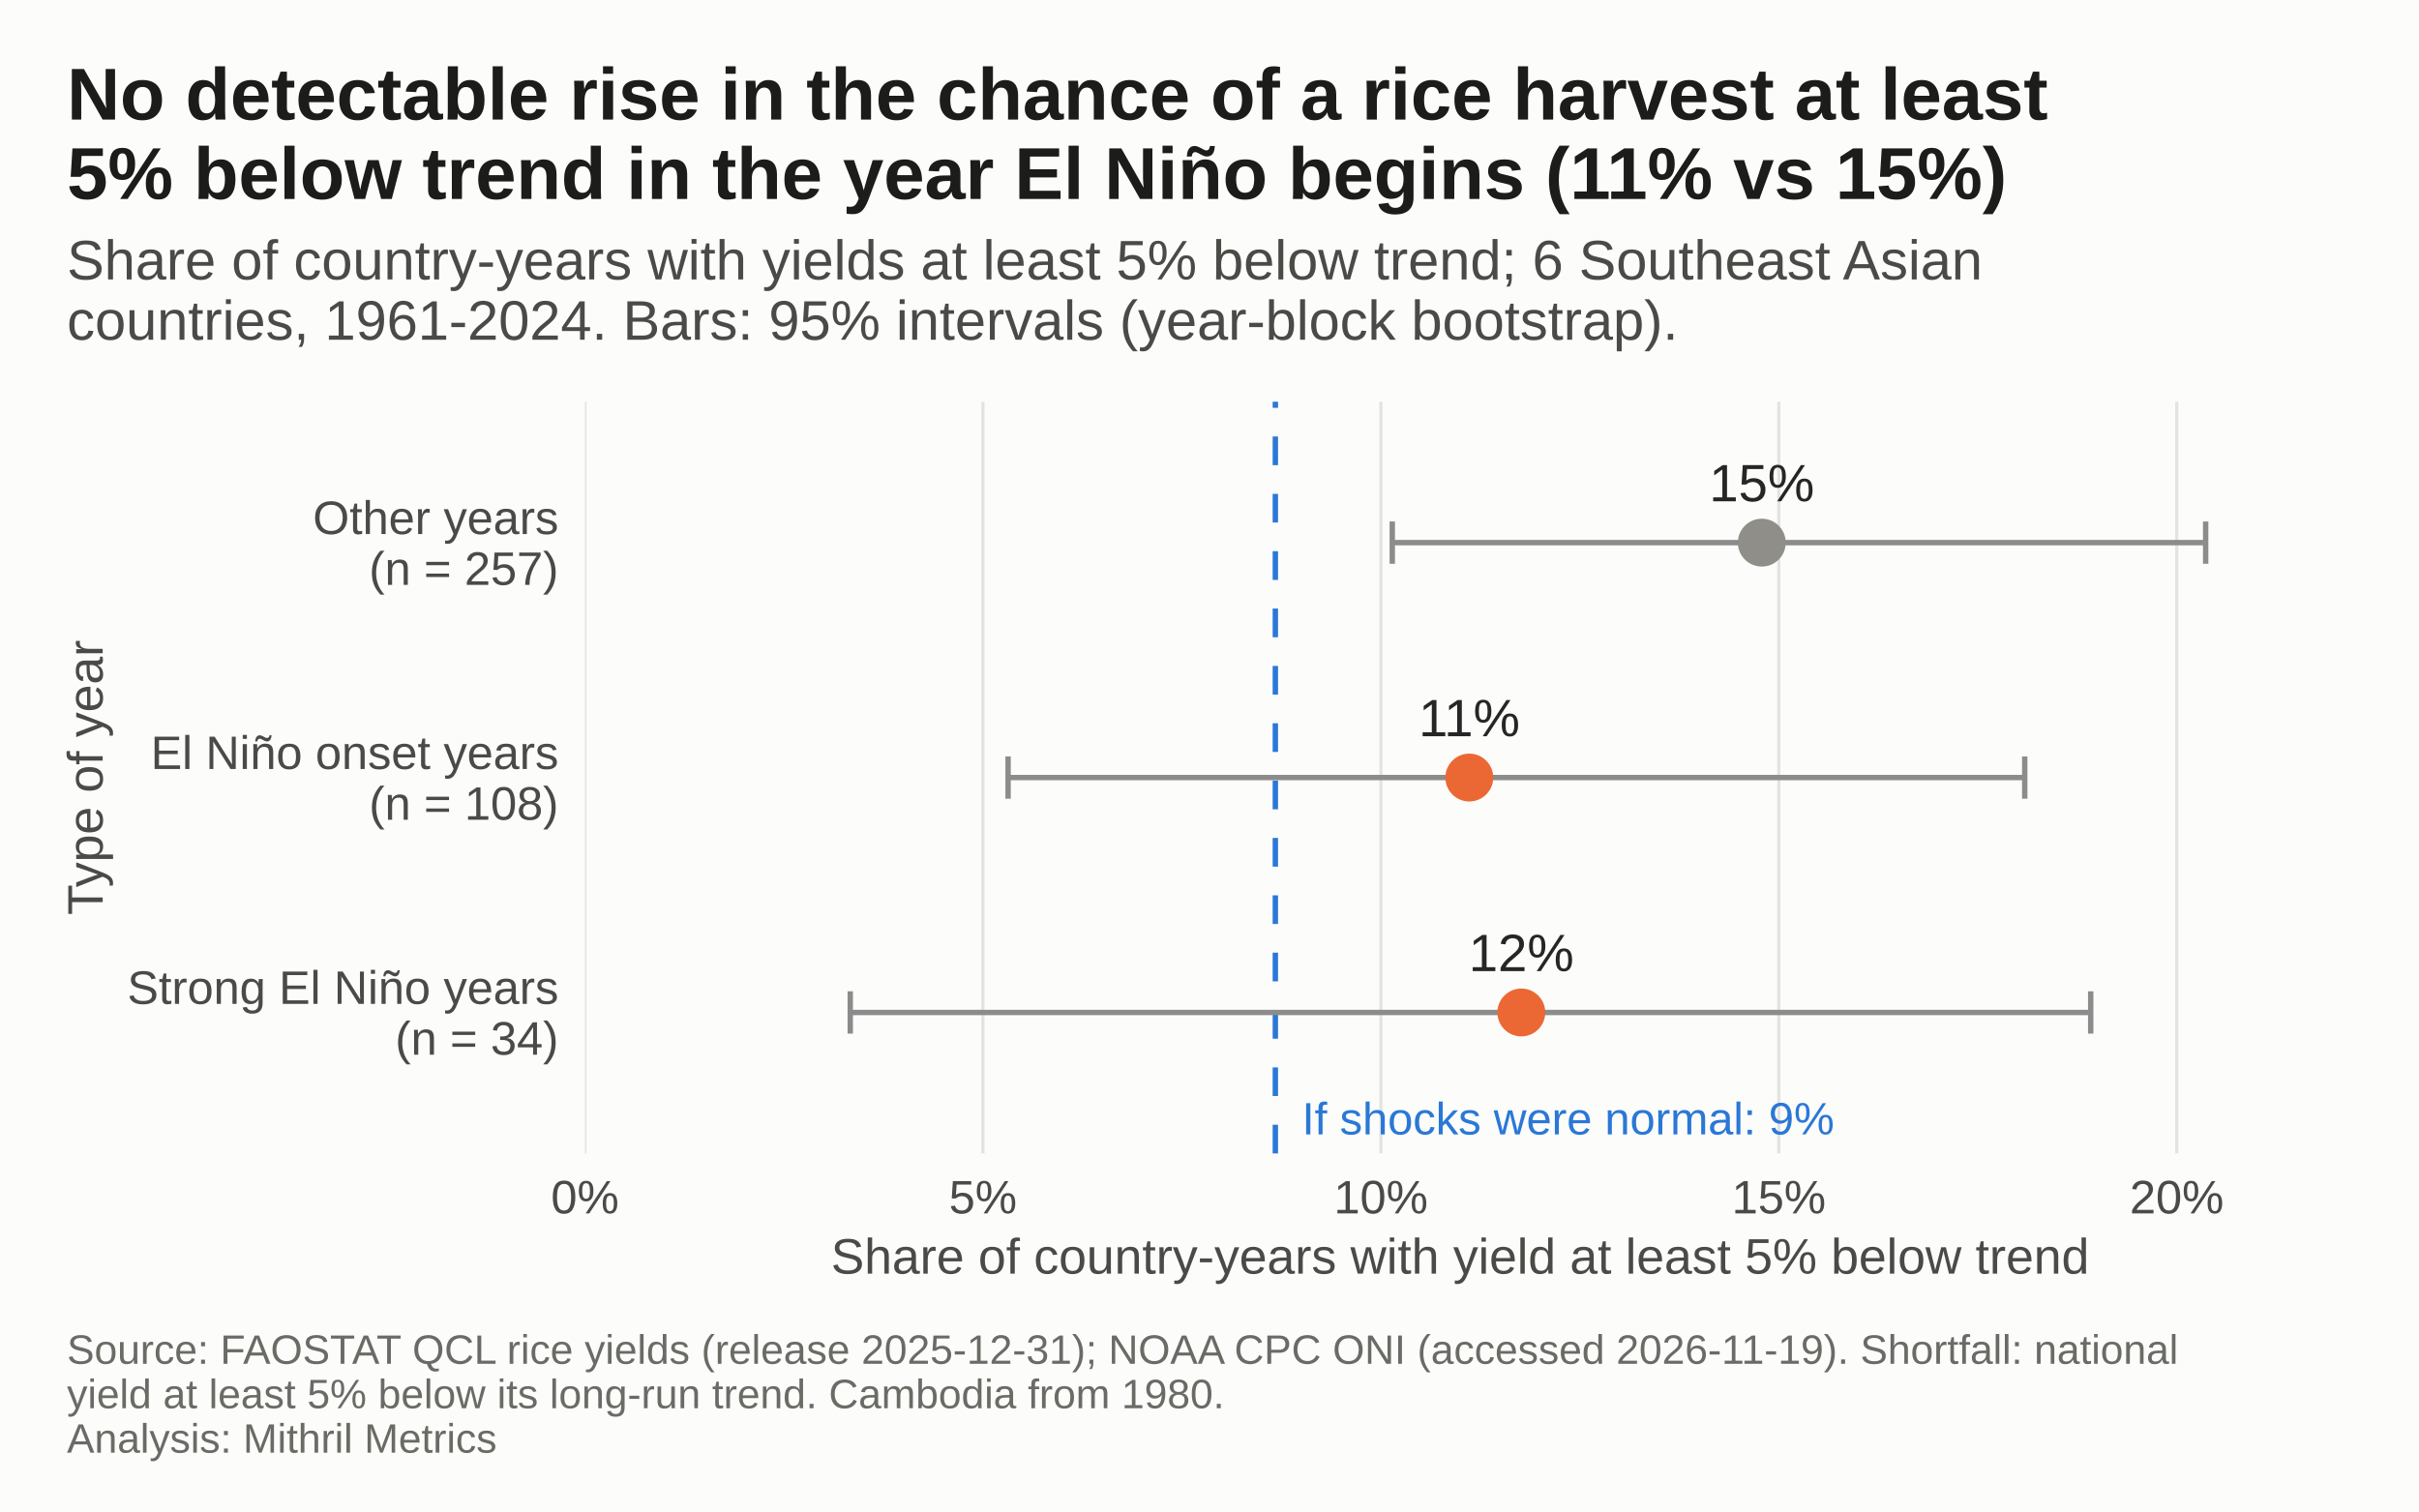
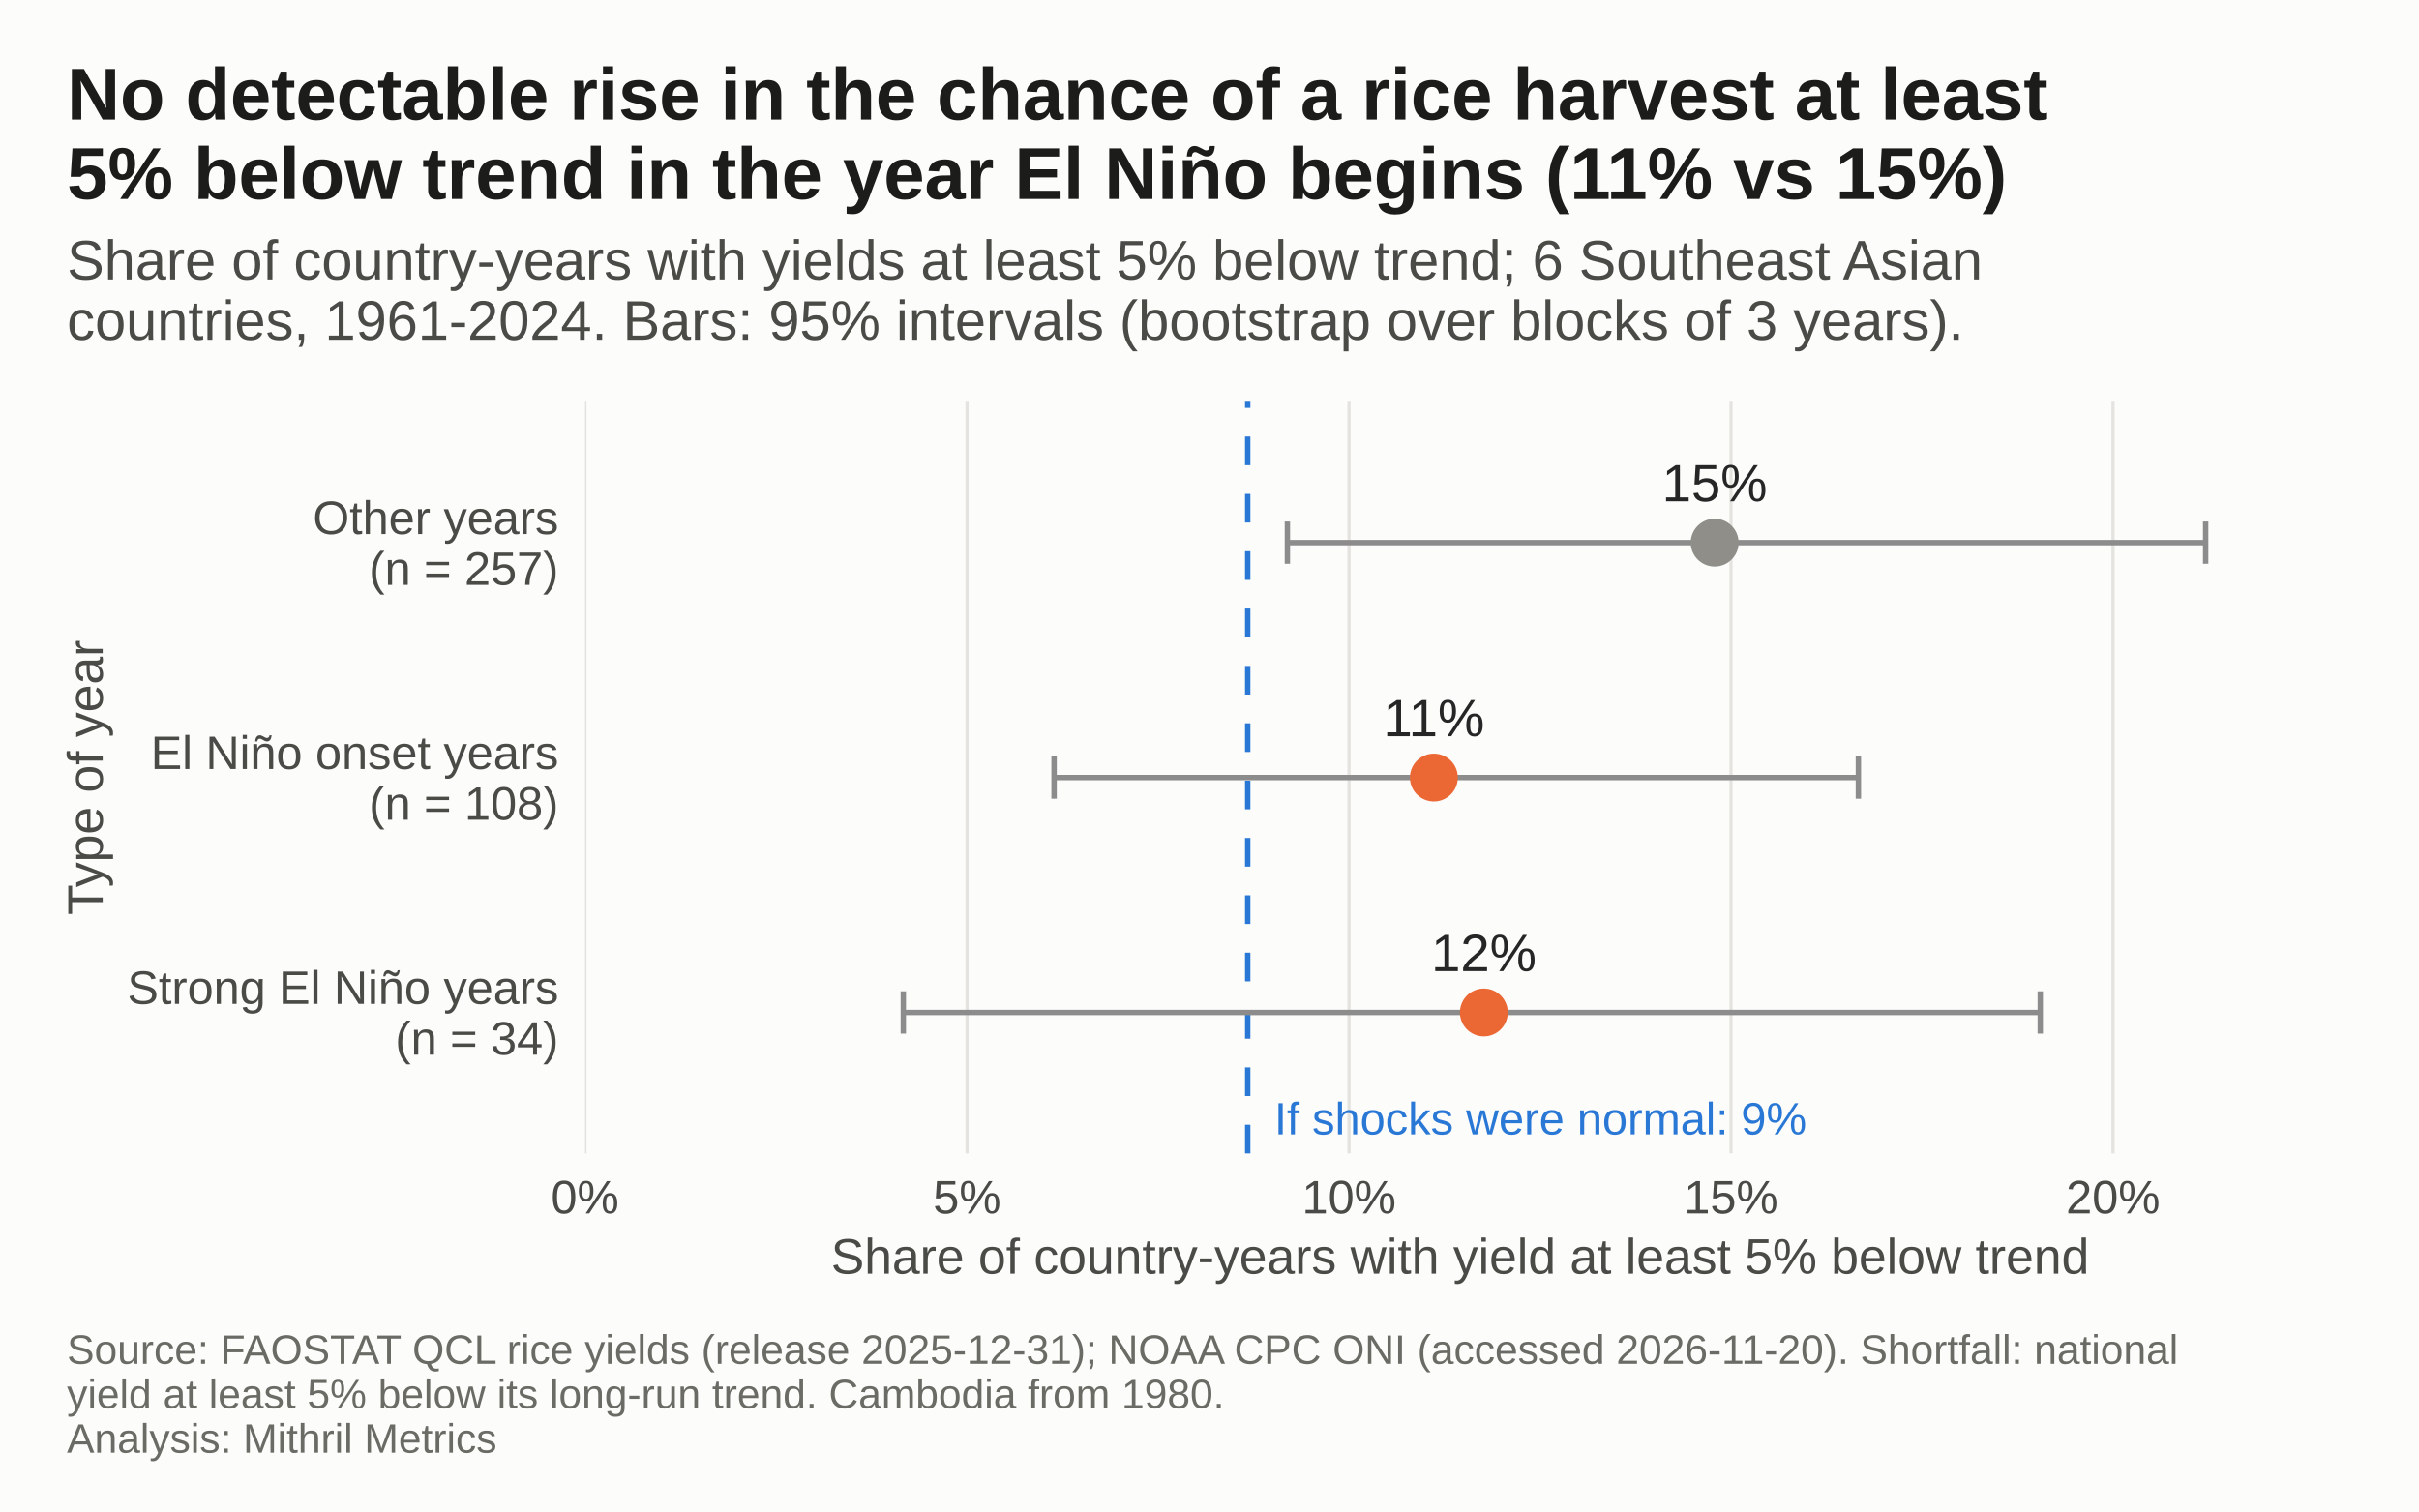
<svg xmlns="http://www.w3.org/2000/svg" width="576.00pt" height="360.00pt" viewBox="0 0 576.00 360.00">
  <g class="svglite">
    <defs>
      <style type="text/css">
    .svglite line, .svglite polyline, .svglite polygon, .svglite path, .svglite rect, .svglite circle {
      fill: none;
      stroke: #000000;
      stroke-linecap: round;
      stroke-linejoin: round;
      stroke-miterlimit: 10.00;
    }
    .svglite text {
      white-space: pre;
    }
    .svglite g.glyphgroup path {
      fill: inherit;
      stroke: none;
    }
  </style>
    </defs>
    <rect width="100%" height="100%" style="stroke: none; fill: #FCFCFB;" />
    <defs>
      <clipPath id="cpMC4wMHw1NzYuMDB8MC4wMHwzNjAuMDA=">
        <rect x="0.00" y="0.00" width="576.00" height="360.00" />
      </clipPath>
    </defs>
    <g clip-path="url(#cpMC4wMHw1NzYuMDB8MC4wMHwzNjAuMDA=)">
      <rect x="0.00" y="0" width="576.00" height="360.00" style="stroke-width: 1.36; stroke: none; fill: #FCFCFB;" />
    </g>
    <defs>
      <clipPath id="cpMTM5LjI5fDU1Ni4wN3w5NS42N3wyNzQuNzE=">
        <rect x="139.29" y="95.67" width="416.78" height="179.04" />
      </clipPath>
    </defs>
    <g clip-path="url(#cpMTM5LjI5fDU1Ni4wN3w5NS42N3wyNzQuNzE=)">
      <polyline points="139.29,274.71 139.29,95.67 " style="stroke-width: 0.75; stroke: #E4E3DF; stroke-linecap: butt;" />
-       <polyline points="234.05,274.71 234.05,95.67 " style="stroke-width: 0.75; stroke: #E4E3DF; stroke-linecap: butt;" />
-       <polyline points="328.81,274.71 328.81,95.67 " style="stroke-width: 0.75; stroke: #E4E3DF; stroke-linecap: butt;" />
-       <polyline points="423.56,274.71 423.56,95.67 " style="stroke-width: 0.75; stroke: #E4E3DF; stroke-linecap: butt;" />
-       <polyline points="518.32,274.71 518.32,95.67 " style="stroke-width: 0.75; stroke: #E4E3DF; stroke-linecap: butt;" />
-       <line x1="303.68" y1="274.71" x2="303.68" y2="95.67" style="stroke-width: 1.28; stroke: #2A78D6; stroke-dasharray: 6.83,6.83; stroke-linecap: butt;" />
-       <text x="310.01" y="270.18" style="font-size: 10.81px;fill: #2A78D6; font-family: &quot;Arial&quot;;" textLength="126.61px" lengthAdjust="spacingAndGlyphs">If shocks were normal: 9%</text>
+       <polyline points="230.26,274.71 230.26,95.67 " style="stroke-width: 0.75; stroke: #E4E3DF; stroke-linecap: butt;" />
+       <polyline points="321.22,274.71 321.22,95.67 " style="stroke-width: 0.75; stroke: #E4E3DF; stroke-linecap: butt;" />
+       <polyline points="412.18,274.71 412.18,95.67 " style="stroke-width: 0.75; stroke: #E4E3DF; stroke-linecap: butt;" />
+       <polyline points="503.15,274.71 503.15,95.67 " style="stroke-width: 0.75; stroke: #E4E3DF; stroke-linecap: butt;" />
+       <line x1="297.10" y1="274.71" x2="297.10" y2="95.67" style="stroke-width: 1.28; stroke: #2A78D6; stroke-dasharray: 6.83,6.83; stroke-linecap: butt;" />
+       <text x="303.43" y="270.18" style="font-size: 10.81px;fill: #2A78D6; font-family: &quot;Arial&quot;;" textLength="126.61px" lengthAdjust="spacingAndGlyphs">If shocks were normal: 9%</text>
      <polyline points="525.20,134.28 525.20,124.20 " style="stroke-width: 1.28; stroke: #8C8C8C; stroke-linecap: butt;" />
-       <polyline points="525.20,129.24 331.52,129.24 " style="stroke-width: 1.28; stroke: #8C8C8C; stroke-linecap: butt;" />
-       <polyline points="331.52,134.28 331.52,124.20 " style="stroke-width: 1.28; stroke: #8C8C8C; stroke-linecap: butt;" />
-       <polyline points="482.12,190.23 482.12,180.15 " style="stroke-width: 1.28; stroke: #8C8C8C; stroke-linecap: butt;" />
-       <polyline points="482.12,185.19 240.04,185.19 " style="stroke-width: 1.28; stroke: #8C8C8C; stroke-linecap: butt;" />
-       <polyline points="240.04,190.23 240.04,180.15 " style="stroke-width: 1.28; stroke: #8C8C8C; stroke-linecap: butt;" />
-       <polyline points="497.83,246.18 497.83,236.10 " style="stroke-width: 1.28; stroke: #8C8C8C; stroke-linecap: butt;" />
-       <polyline points="497.83,241.14 202.46,241.14 " style="stroke-width: 1.28; stroke: #8C8C8C; stroke-linecap: butt;" />
-       <polyline points="202.46,246.18 202.46,236.10 " style="stroke-width: 1.28; stroke: #8C8C8C; stroke-linecap: butt;" />
-       <circle cx="419.51" cy="129.24" r="5.25" style="stroke-width: 0.90; stroke: #8F8E88; fill: #8F8E88;" />
-       <circle cx="349.86" cy="185.19" r="5.25" style="stroke-width: 0.90; stroke: #EB6834; fill: #EB6834;" />
-       <circle cx="362.25" cy="241.14" r="5.25" style="stroke-width: 0.90; stroke: #EB6834; fill: #EB6834;" />
-       <text x="419.51" y="119.39" text-anchor="middle" style="font-size: 12.52px;fill: #262626; font-family: &quot;Arial&quot;;" textLength="25.03px" lengthAdjust="spacingAndGlyphs">15%</text>
-       <text x="349.86" y="175.34" text-anchor="middle" style="font-size: 12.52px;fill: #262626; font-family: &quot;Arial&quot;;" textLength="24.11px" lengthAdjust="spacingAndGlyphs">11%</text>
-       <text x="362.25" y="231.29" text-anchor="middle" style="font-size: 12.52px;fill: #262626; font-family: &quot;Arial&quot;;" textLength="25.03px" lengthAdjust="spacingAndGlyphs">12%</text>
+       <polyline points="525.20,129.24 306.55,129.24 " style="stroke-width: 1.28; stroke: #8C8C8C; stroke-linecap: butt;" />
+       <polyline points="306.55,134.28 306.55,124.20 " style="stroke-width: 1.28; stroke: #8C8C8C; stroke-linecap: butt;" />
+       <polyline points="442.51,190.23 442.51,180.15 " style="stroke-width: 1.28; stroke: #8C8C8C; stroke-linecap: butt;" />
+       <polyline points="442.51,185.19 250.99,185.19 " style="stroke-width: 1.28; stroke: #8C8C8C; stroke-linecap: butt;" />
+       <polyline points="250.99,190.23 250.99,180.15 " style="stroke-width: 1.28; stroke: #8C8C8C; stroke-linecap: butt;" />
+       <polyline points="485.82,246.18 485.82,236.10 " style="stroke-width: 1.28; stroke: #8C8C8C; stroke-linecap: butt;" />
+       <polyline points="485.82,241.14 215.09,241.14 " style="stroke-width: 1.28; stroke: #8C8C8C; stroke-linecap: butt;" />
+       <polyline points="215.09,246.18 215.09,236.10 " style="stroke-width: 1.28; stroke: #8C8C8C; stroke-linecap: butt;" />
+       <circle cx="408.29" cy="129.24" r="5.25" style="stroke-width: 0.90; stroke: #8F8E88; fill: #8F8E88;" />
+       <circle cx="341.43" cy="185.19" r="5.25" style="stroke-width: 0.90; stroke: #EB6834; fill: #EB6834;" />
+       <circle cx="353.33" cy="241.14" r="5.25" style="stroke-width: 0.90; stroke: #EB6834; fill: #EB6834;" />
+       <text x="408.29" y="119.39" text-anchor="middle" style="font-size: 12.52px;fill: #262626; font-family: &quot;Arial&quot;;" textLength="25.03px" lengthAdjust="spacingAndGlyphs">15%</text>
+       <text x="341.43" y="175.34" text-anchor="middle" style="font-size: 12.52px;fill: #262626; font-family: &quot;Arial&quot;;" textLength="24.11px" lengthAdjust="spacingAndGlyphs">11%</text>
+       <text x="353.33" y="231.29" text-anchor="middle" style="font-size: 12.52px;fill: #262626; font-family: &quot;Arial&quot;;" textLength="25.03px" lengthAdjust="spacingAndGlyphs">12%</text>
    </g>
    <g clip-path="url(#cpMC4wMHw1NzYuMDB8MC4wMHwzNjAuMDA=)">
      <text x="133.01" y="239.10" text-anchor="end" style="font-size: 11.20px;fill: #4A4A46; font-family: &quot;Arial&quot;;" textLength="102.58px" lengthAdjust="spacingAndGlyphs">Strong El Niño years</text>
      <text x="133.01" y="251.19" text-anchor="end" style="font-size: 11.20px;fill: #4A4A46; font-family: &quot;Arial&quot;;" textLength="38.84px" lengthAdjust="spacingAndGlyphs">(n = 34)</text>
      <text x="133.01" y="183.15" text-anchor="end" style="font-size: 11.20px;fill: #4A4A46; font-family: &quot;Arial&quot;;" textLength="96.98px" lengthAdjust="spacingAndGlyphs">El Niño onset years</text>
      <text x="133.01" y="195.24" text-anchor="end" style="font-size: 11.20px;fill: #4A4A46; font-family: &quot;Arial&quot;;" textLength="45.06px" lengthAdjust="spacingAndGlyphs">(n = 108)</text>
      <text x="133.01" y="127.20" text-anchor="end" style="font-size: 11.20px;fill: #4A4A46; font-family: &quot;Arial&quot;;" textLength="58.42px" lengthAdjust="spacingAndGlyphs">Other years</text>
      <text x="133.01" y="139.30" text-anchor="end" style="font-size: 11.20px;fill: #4A4A46; font-family: &quot;Arial&quot;;" textLength="45.06px" lengthAdjust="spacingAndGlyphs">(n = 257)</text>
      <text x="139.29" y="289.00" text-anchor="middle" style="font-size: 11.20px;fill: #4A4A46; font-family: &quot;Arial&quot;;" textLength="16.17px" lengthAdjust="spacingAndGlyphs">0%</text>
-       <text x="234.05" y="289.00" text-anchor="middle" style="font-size: 11.20px;fill: #4A4A46; font-family: &quot;Arial&quot;;" textLength="16.17px" lengthAdjust="spacingAndGlyphs">5%</text>
-       <text x="328.81" y="289.00" text-anchor="middle" style="font-size: 11.20px;fill: #4A4A46; font-family: &quot;Arial&quot;;" textLength="22.39px" lengthAdjust="spacingAndGlyphs">10%</text>
-       <text x="423.56" y="289.00" text-anchor="middle" style="font-size: 11.20px;fill: #4A4A46; font-family: &quot;Arial&quot;;" textLength="22.39px" lengthAdjust="spacingAndGlyphs">15%</text>
-       <text x="518.32" y="289.00" text-anchor="middle" style="font-size: 11.20px;fill: #4A4A46; font-family: &quot;Arial&quot;;" textLength="22.39px" lengthAdjust="spacingAndGlyphs">20%</text>
+       <text x="230.26" y="289.00" text-anchor="middle" style="font-size: 11.20px;fill: #4A4A46; font-family: &quot;Arial&quot;;" textLength="16.17px" lengthAdjust="spacingAndGlyphs">5%</text>
+       <text x="321.22" y="289.00" text-anchor="middle" style="font-size: 11.20px;fill: #4A4A46; font-family: &quot;Arial&quot;;" textLength="22.39px" lengthAdjust="spacingAndGlyphs">10%</text>
+       <text x="412.18" y="289.00" text-anchor="middle" style="font-size: 11.20px;fill: #4A4A46; font-family: &quot;Arial&quot;;" textLength="22.39px" lengthAdjust="spacingAndGlyphs">15%</text>
+       <text x="503.15" y="289.00" text-anchor="middle" style="font-size: 11.20px;fill: #4A4A46; font-family: &quot;Arial&quot;;" textLength="22.39px" lengthAdjust="spacingAndGlyphs">20%</text>
      <text x="347.68" y="303.35" text-anchor="middle" style="font-size: 11.90px;fill: #4A4A46; font-family: &quot;Arial&quot;;" textLength="299.25px" lengthAdjust="spacingAndGlyphs">Share of country-years with yield at least 5% below trend</text>
      <text transform="translate(24.45,185.19) rotate(-90)" text-anchor="middle" style="font-size: 11.90px;fill: #4A4A46; font-family: &quot;Arial&quot;;" textLength="65.41px" lengthAdjust="spacingAndGlyphs">Type of year</text>
      <text x="15.94" y="66.56" style="font-size: 13.30px;fill: #4A4A46; font-family: &quot;Arial&quot;;" textLength="455.83px" lengthAdjust="spacingAndGlyphs">Share of country-years with yields at least 5% below trend; 6 Southeast Asian</text>
-       <text x="15.94" y="80.92" style="font-size: 13.30px;fill: #4A4A46; font-family: &quot;Arial&quot;;" textLength="383.39px" lengthAdjust="spacingAndGlyphs">countries, 1961-2024. Bars: 95% intervals (year-block bootstrap).</text>
+       <text x="15.94" y="80.92" style="font-size: 13.30px;fill: #4A4A46; font-family: &quot;Arial&quot;;" textLength="451.36px" lengthAdjust="spacingAndGlyphs">countries, 1961-2024. Bars: 95% intervals (bootstrap over blocks of 3 years).</text>
      <text x="15.94" y="28.48" style="font-size: 17.50px; font-weight: bold;fill: #1C1C1A; font-family: &quot;Arial&quot;;" textLength="471.70px" lengthAdjust="spacingAndGlyphs">No detectable rise in the chance of a rice harvest at least</text>
      <text x="15.94" y="47.38" style="font-size: 17.50px; font-weight: bold;fill: #1C1C1A; font-family: &quot;Arial&quot;;" textLength="461.91px" lengthAdjust="spacingAndGlyphs">5% below trend in the year El Niño begins (11% vs 15%)</text>
-       <text x="15.94" y="324.82" style="font-size: 9.80px;fill: #6B6B66; font-family: &quot;Arial&quot;;" textLength="502.75px" lengthAdjust="spacingAndGlyphs">Source: FAOSTAT QCL rice yields (release 2025-12-31); NOAA CPC ONI (accessed 2026-11-19). Shortfall: national</text>
+       <text x="15.94" y="324.82" style="font-size: 9.80px;fill: #6B6B66; font-family: &quot;Arial&quot;;" textLength="502.75px" lengthAdjust="spacingAndGlyphs">Source: FAOSTAT QCL rice yields (release 2025-12-31); NOAA CPC ONI (accessed 2026-11-20). Shortfall: national</text>
      <text x="15.94" y="335.40" style="font-size: 9.80px;fill: #6B6B66; font-family: &quot;Arial&quot;;" textLength="275.62px" lengthAdjust="spacingAndGlyphs">yield at least 5% below its long-run trend. Cambodia from 1980.</text>
      <text x="15.94" y="345.99" style="font-size: 9.80px;fill: #6B6B66; font-family: &quot;Arial&quot;;" textLength="102.34px" lengthAdjust="spacingAndGlyphs">Analysis: Mithril Metrics</text>
    </g>
  </g>
</svg>
